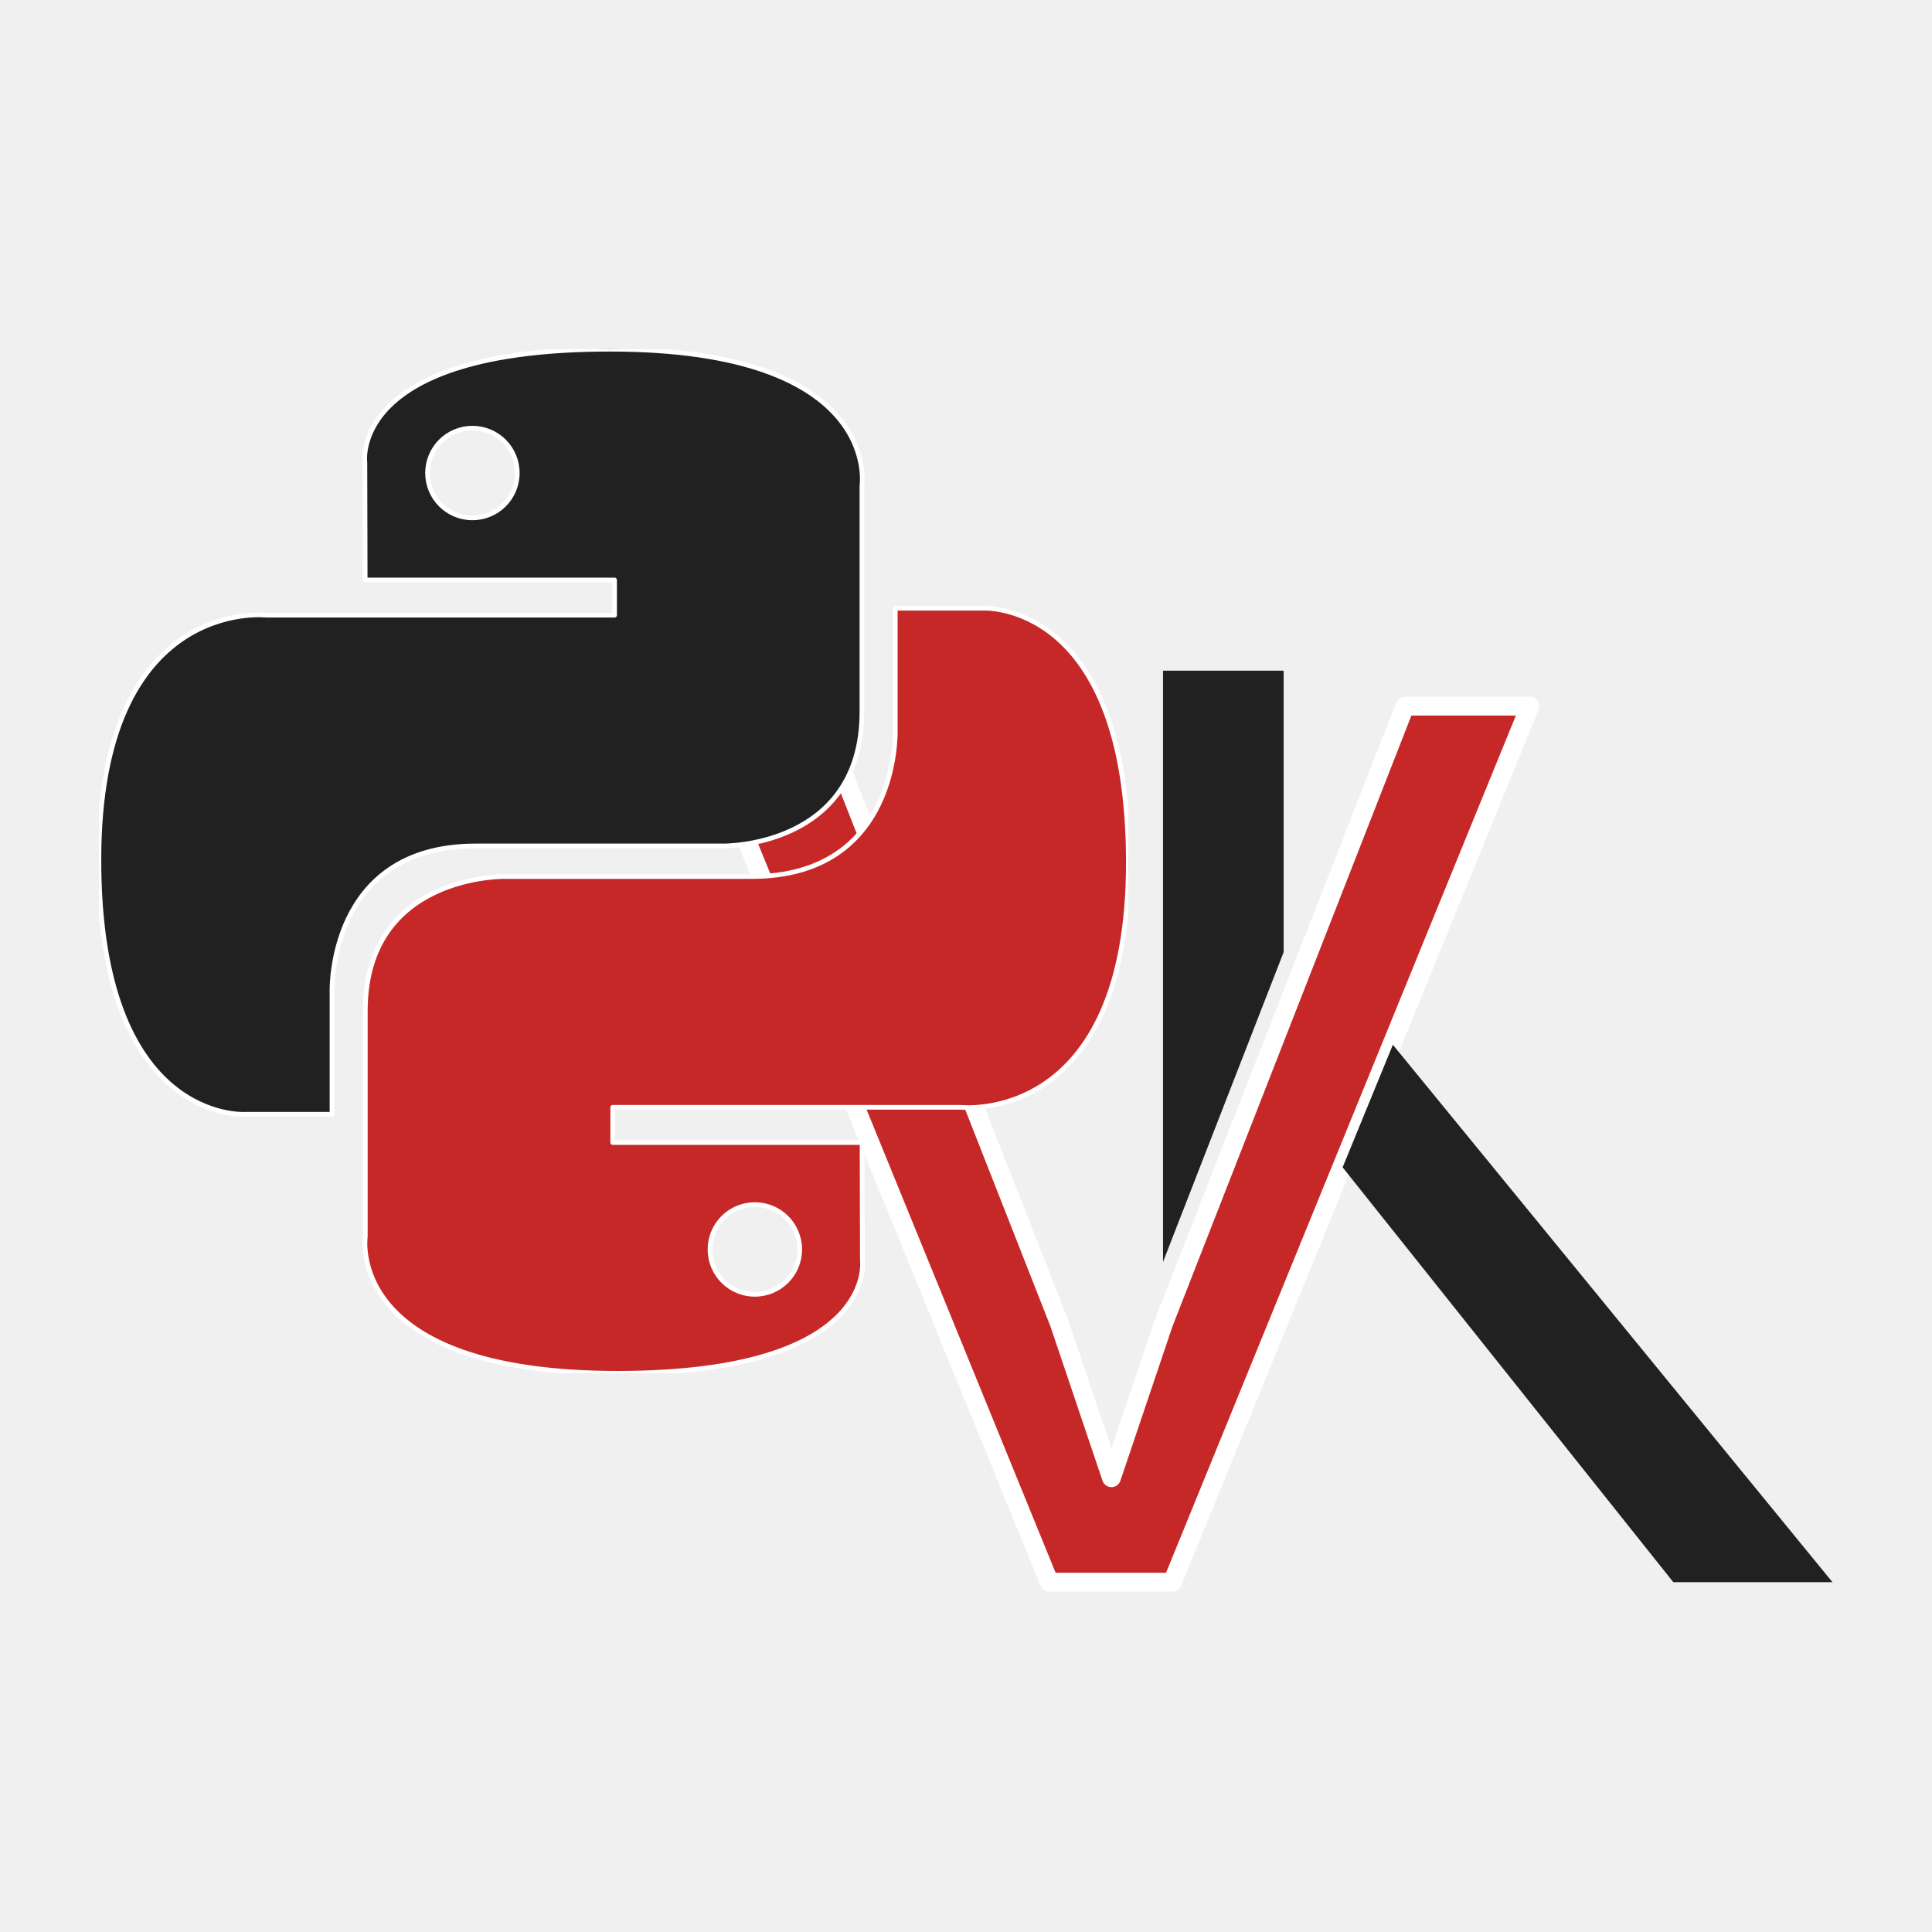
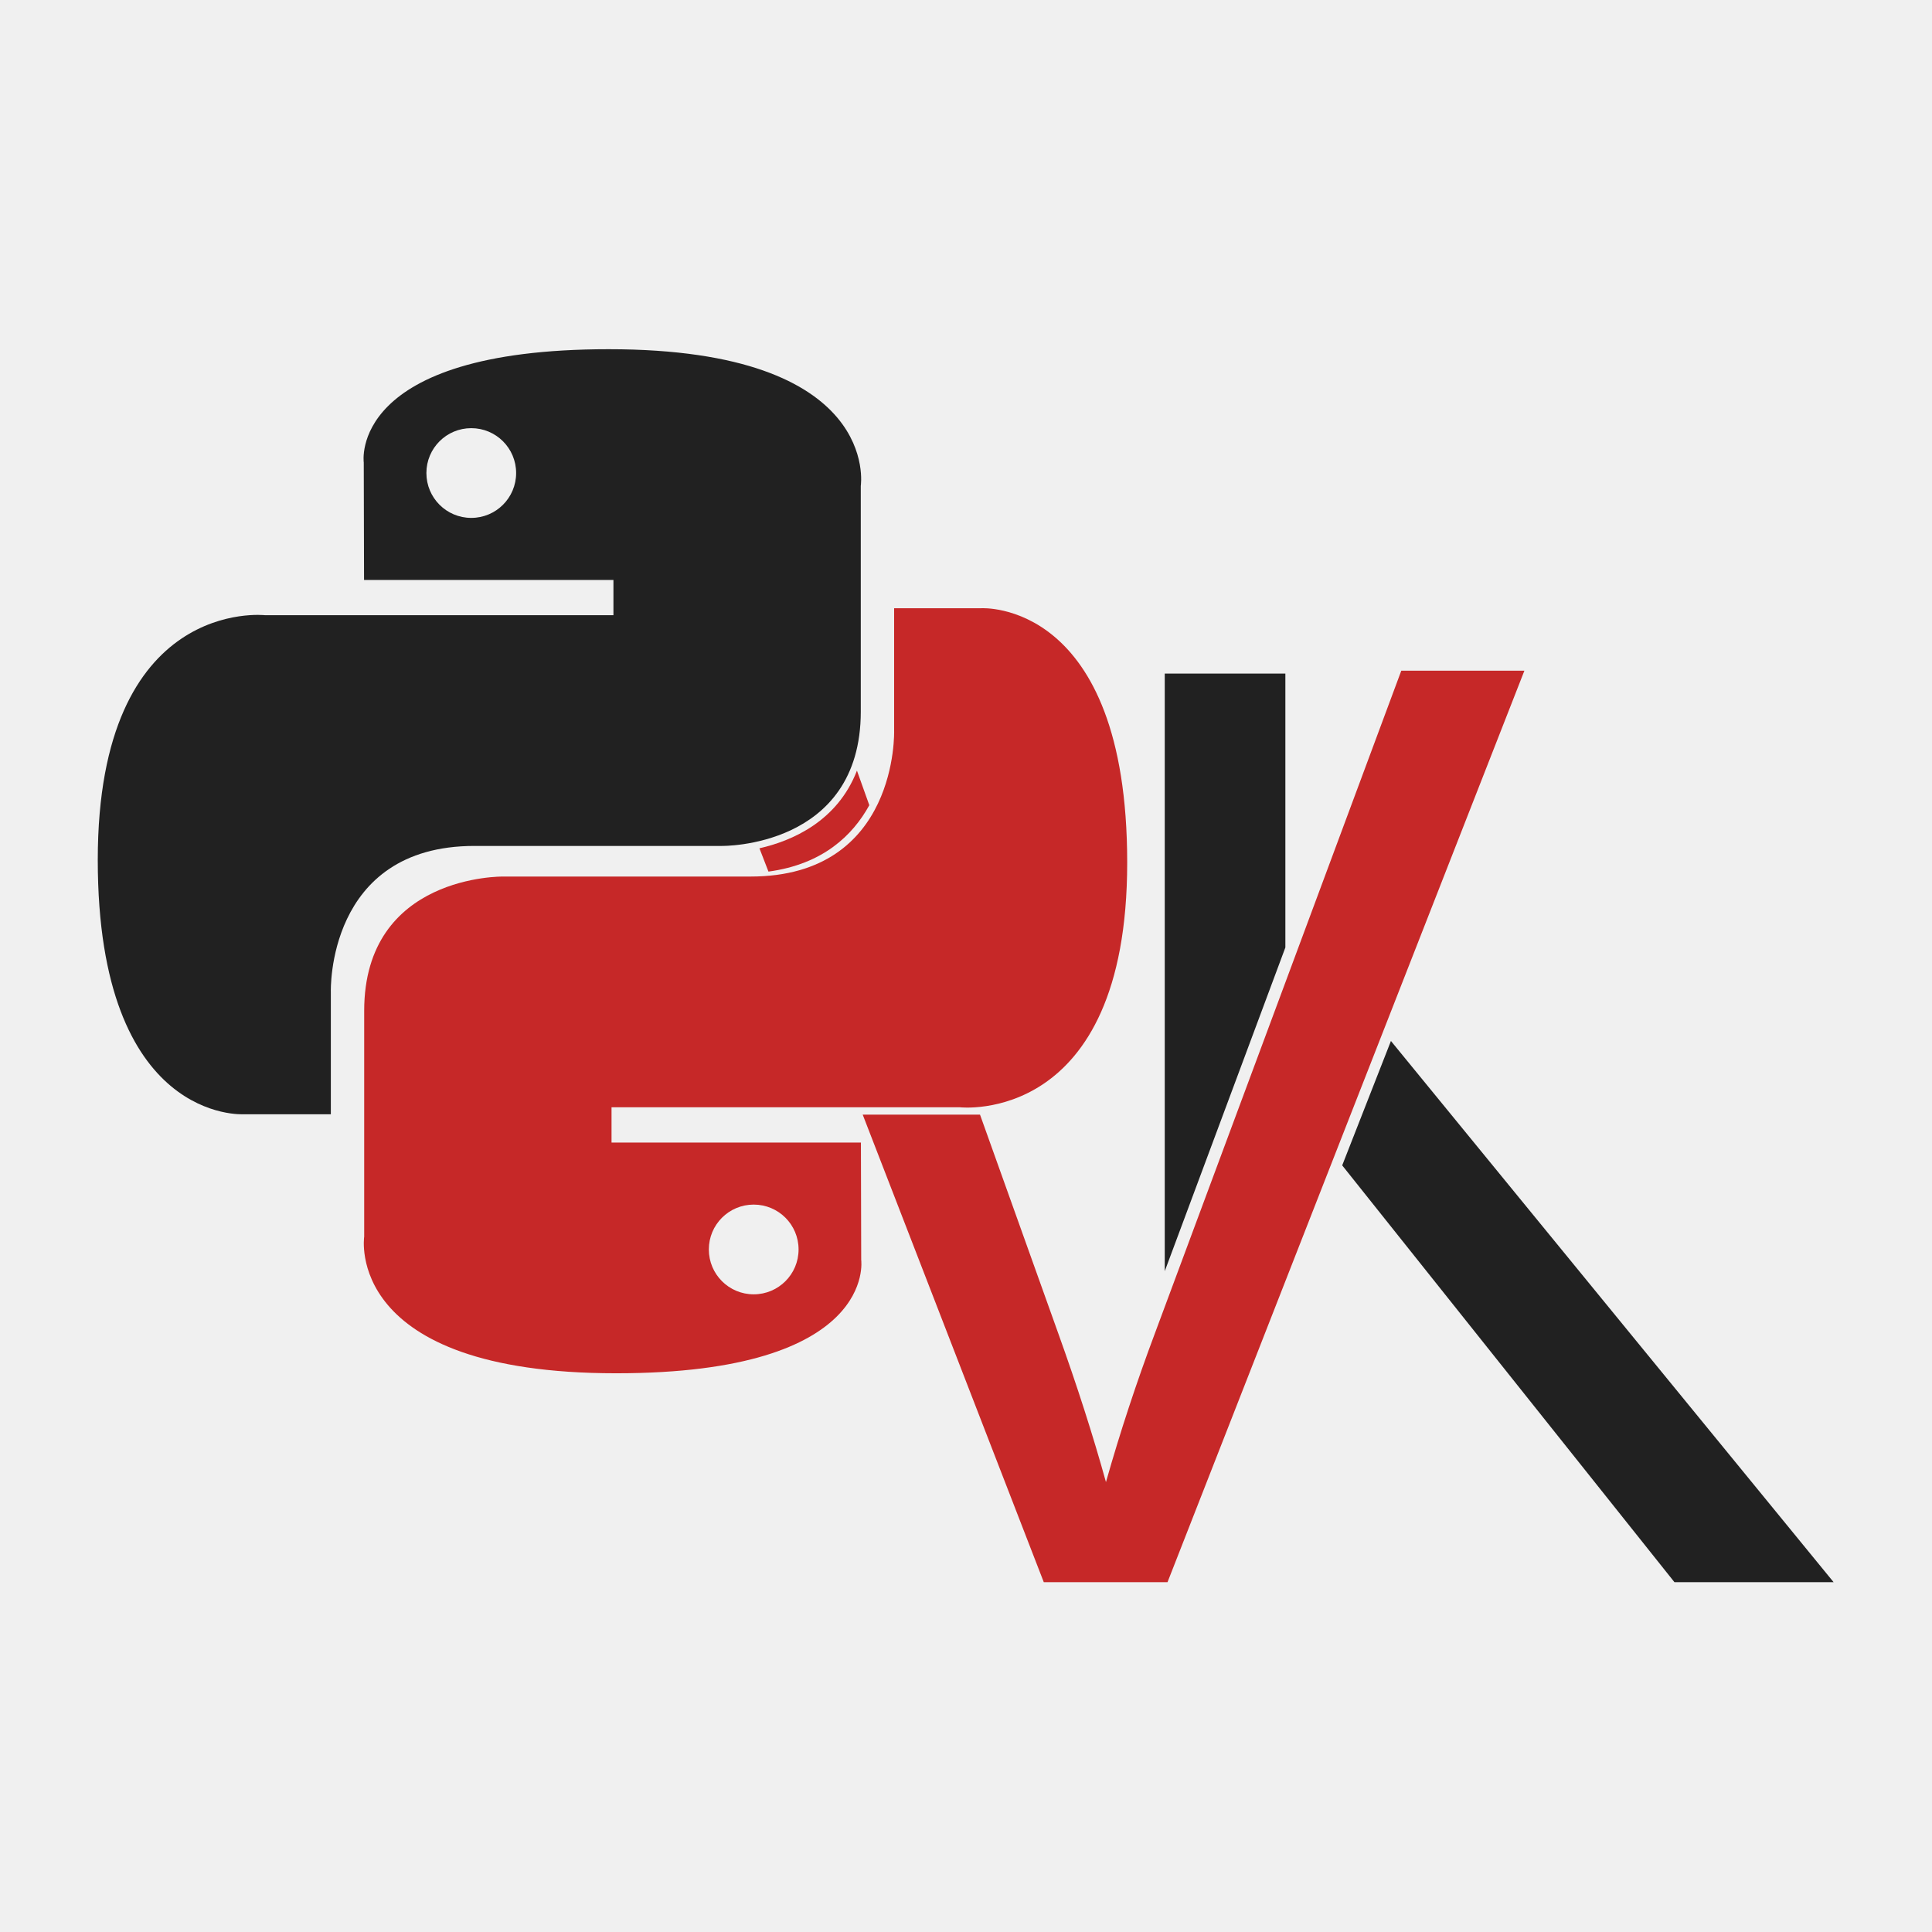
<svg xmlns="http://www.w3.org/2000/svg" width="100%" height="100%" viewBox="0 0 2134 2134" version="1.1" xml:space="preserve" style="fill-rule:evenodd;clip-rule:evenodd;stroke-linejoin:round;stroke-miterlimit:1.414;">
  <rect id="Artboard1" x="0" y="0" width="2133.33" height="2133.33" style="fill:none;" />
  <g>
    <g>
-       <g transform="matrix(2.3356,0,0,2.3356,357.004,452.748)">
-         <text x="171.653px" y="554.403px" style="font-family:'ArialMT', 'Arial', sans-serif;font-size:602.203px;fill:none;">V</text>
-         <text x="171.653px" y="554.403px" style="font-family:'ArialMT', 'Arial', sans-serif;font-size:602.203px;fill:#c62828;stroke:#fff;stroke-width:8.92px;">V</text>
-       </g>
-       <path d="M1482.99,1289.37l55.511,-135.386l485.576,593.63l-175.813,0l-365.274,-458.244Zm-65.13,-237.691l-133.234,342.173l0,-653.045l133.234,0l0,310.872Z" style="fill:#212121;" />
+       <path d="M1289.58,1747.61l-136.667,0l-200.019,-516.454l129.577,0l86.238,241.058c21.061,58.605 38.688,113.547 52.881,164.826c15.567,-54.942 33.652,-109.884 54.255,-164.826l271.961,-731.411l135.981,0l-394.207,1006.81Zm-228.178,-575.348l-101.193,-282.861c-18.437,33.546 -51.641,65.257 -111.4,73.32l-9.969,-25.727c36.022,-8.199 85.98,-29.661 107.705,-85.787l114.857,321.055Z" style="fill:#c62828;" />
+       <path d="M1482.54,1287.22l53.819,-137.399l488.984,597.796l-175.813,0l-366.99,-460.397Zm-62.779,-240.683l-133.234,357.561l0,-660.115l133.234,0l0,302.554Z" style="fill:#212121;" />
    </g>
-     <clipPath id="_clip1">
-       <rect id="Python.-logo.-notext" x="109.259" y="385.72" width="1137.06" height="1131.14" />
-     </clipPath>
-     <g clip-path="url(#_clip1)">
-       <g id="g1894">
-         <path id="path8615" d="M673.691,385.72c-288.657,0 -270.631,125.179 -270.631,125.179l0.322,129.684l275.458,0l0,38.937l-384.869,0c0,0 -184.712,-20.948 -184.712,270.31c0,291.257 161.22,280.928 161.22,280.928l96.218,0l0,-135.154c0,0 -5.187,-161.221 158.646,-161.221c163.832,0 273.205,0 273.205,0c0,0 153.497,2.482 153.497,-148.348c0,-150.83 0,-249.393 0,-249.393c0,0 23.306,-150.922 -278.354,-150.922Zm-151.888,87.207c27.406,0 49.557,22.15 49.557,49.556c0,27.406 -22.151,49.557 -49.557,49.557c-27.406,0 -49.557,-22.151 -49.557,-49.557c0,-27.406 22.151,-49.556 49.557,-49.556Z" style="fill:#212121;fill-rule:nonzero;stroke:#fff;stroke-width:5.15px;" />
-         <path id="path8620" d="M681.889,1516.86c288.657,0 270.631,-125.179 270.631,-125.179l-0.322,-129.684l-275.458,0l0,-38.938l384.869,0c0,0 184.712,20.948 184.712,-270.309c0,-291.257 -161.22,-280.929 -161.22,-280.929l-96.218,0l0,135.155c0,0 5.187,161.22 -158.646,161.22c-163.832,0 -273.205,0 -273.205,0c0,0 -153.497,-2.481 -153.497,148.349c0,150.829 0,249.392 0,249.392c0,0 -23.306,150.923 278.354,150.923Zm151.888,-87.207c-27.406,0 -49.557,-22.151 -49.557,-49.557c0,-27.406 22.151,-49.556 49.557,-49.556c27.406,0 49.557,22.15 49.557,49.556c0,27.406 -22.151,49.557 -49.557,49.557Z" style="fill:#c62828;fill-rule:nonzero;stroke:#fff;stroke-width:5.15px;" />
-       </g>
+     <g>
+       <path id="path8615" d="M672.422,385.72c-288.657,0 -270.631,125.179 -270.631,125.179l0.321,129.684l275.459,0l0,38.937l-384.87,0c0,0 -184.711,-20.948 -184.711,270.31c0,291.257 161.22,280.928 161.22,280.928l96.218,0l0,-135.154c0,0 -5.187,-161.221 158.645,-161.221c163.833,0 273.206,0 273.206,0c0,0 153.497,2.482 153.497,-148.348c0,-150.83 0,-249.393 0,-249.393c0,0 23.305,-150.922 -278.354,-150.922Zm-151.888,87.207c27.406,0 49.556,22.15 49.556,49.556c0,27.406 -22.15,49.557 -49.556,49.557c-27.406,0 -49.557,-22.151 -49.557,-49.557c0,-27.406 22.151,-49.556 49.557,-49.556Z" style="fill:#212121;fill-rule:nonzero;" />
+       <path id="path8620" d="M680.62,1516.86c288.657,0 270.631,-125.179 270.631,-125.179l-0.322,-129.684l-275.458,0l0,-38.938l384.869,0c0,0 184.712,20.948 184.712,-270.309c0,-291.257 -161.221,-280.929 -161.221,-280.929l-96.217,0l0,135.155c0,0 5.186,161.22 -158.646,161.22c-163.832,0 -273.206,0 -273.206,0c0,0 -153.497,-2.481 -153.497,148.349c0,150.829 0,249.392 0,249.392c0,0 -23.305,150.923 278.355,150.923Zm151.888,-87.207c-27.406,0 -49.557,-22.151 -49.557,-49.557c0,-27.406 22.151,-49.556 49.557,-49.556c27.406,0 49.557,22.15 49.557,49.556c0,27.406 -22.151,49.557 -49.557,49.557Z" style="fill:#c62828;fill-rule:nonzero;" />
    </g>
  </g>
</svg>
